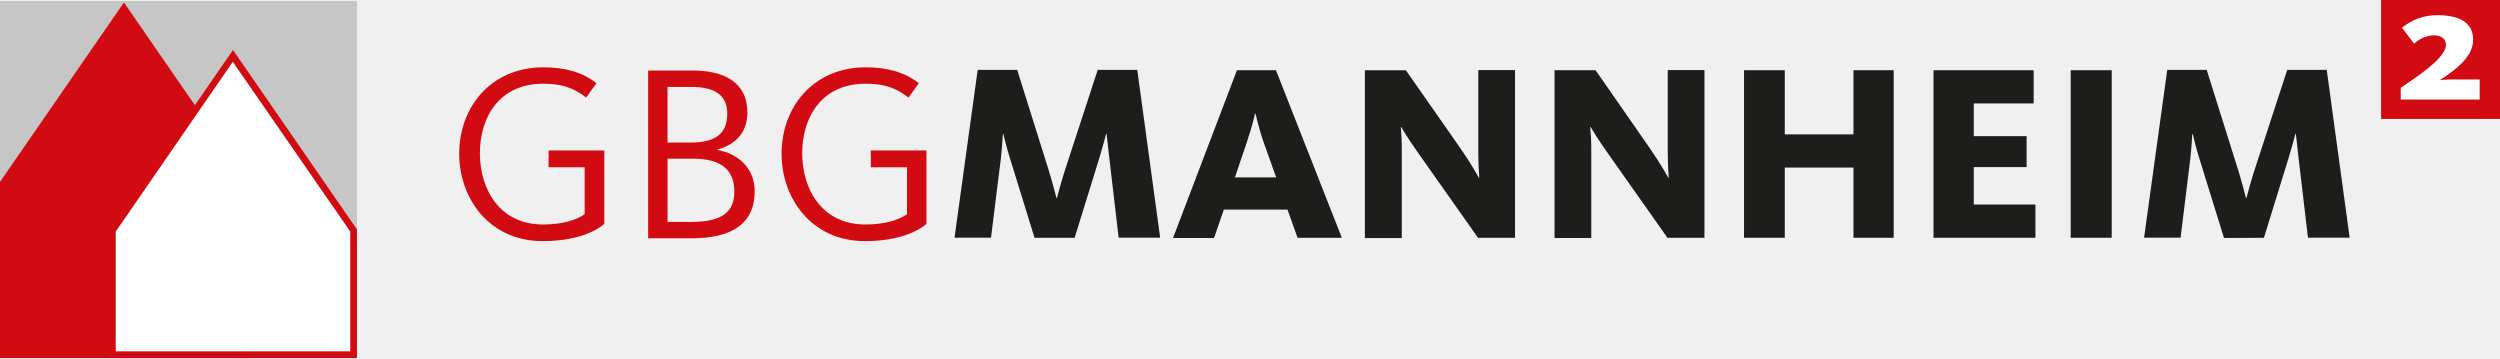
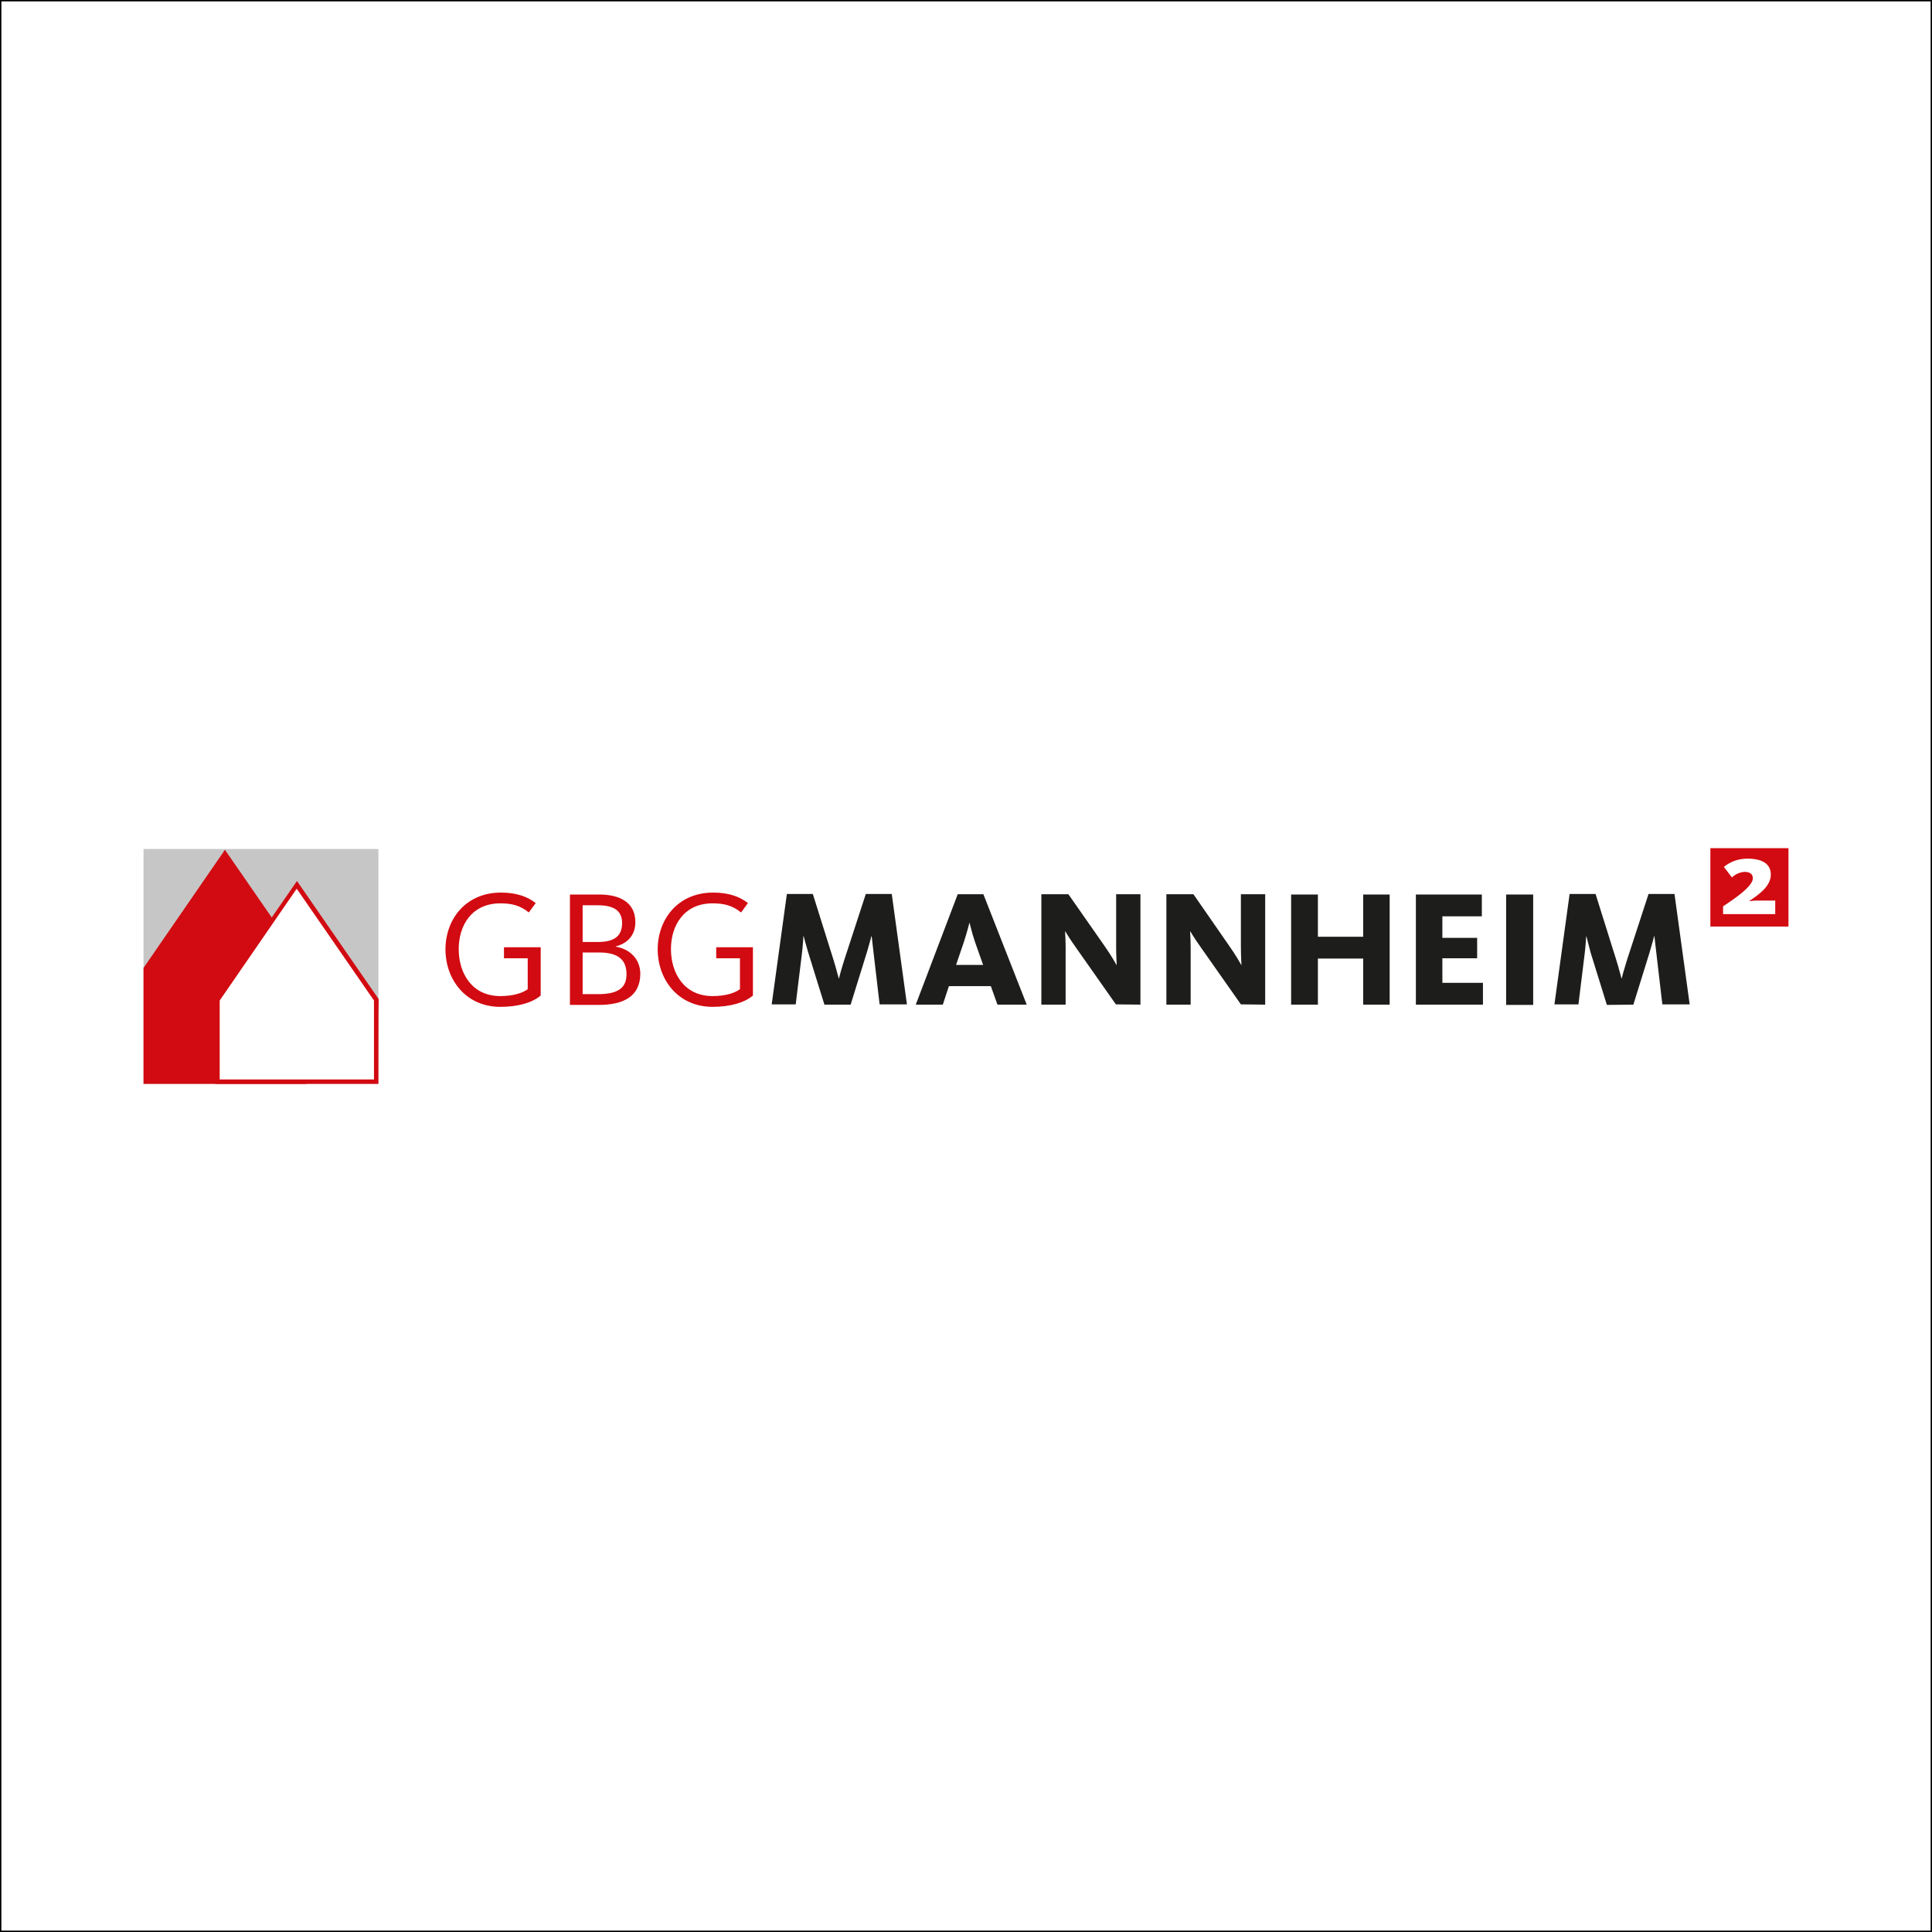
- <svg xmlns="http://www.w3.org/2000/svg" viewBox="0 0 596.08 85.36">
-   <defs>
-     <style>.cls-1{fill:#c6c6c6;}.cls-2,.cls-4{fill:#d20a11;}.cls-3{fill:#fff;}.cls-4,.cls-5{fill-rule:evenodd;}.cls-5,.cls-6{fill:#1d1d1b;}</style>
-   </defs>
+ <svg xmlns="http://www.w3.org/2000/svg" version="1.1" id="Ebene_1" x="0px" y="0px" viewBox="0 0 700 700" style="enable-background:new 0 0 700 700;" xml:space="preserve">
+   <style type="text/css">
+ 	.st0{fill:#FFFFFF;stroke:#000000;stroke-miterlimit:10;}
+ 	.st1{fill:#C6C6C6;}
+ 	.st2{fill:#D20A11;}
+ 	.st3{fill:#FFFFFF;}
+ 	.st4{fill-rule:evenodd;clip-rule:evenodd;fill:#D20A11;}
+ 	.st5{fill-rule:evenodd;clip-rule:evenodd;fill:#1D1D1B;}
+ 	.st6{fill:#1D1D1B;}
+ </style>
+   <rect y="0" class="st0" width="700" height="700" />
  <g id="Grafik">
    <g id="Bildmarke">
-       <rect class="cls-1" x="0.8" y="1.05" width="83.52" height="83.52" />
-       <path class="cls-1" d="M197.88,127.88H112.77V42.76h85.11v85.12Zm-83.51-1.6h81.91V44.36H114.37v81.92Z" transform="translate(-112.77 -42.51)" />
-       <polyline class="cls-2" points="58.3 84.56 58.3 43.63 29.55 2 0.8 43.63 0.8 84.56 58.3 84.56" />
-       <path class="cls-2" d="M171.87,127.88h-59.1v-42l29.55-42.78,29.55,42.78v42Zm-57.5-1.6h55.9V86.39l-28-40.47L114.37,86.39v39.89Z" transform="translate(-112.77 -42.51)" />
-       <polygon class="cls-3" points="26.77 84.56 26.77 54.95 55.53 13.32 84.28 54.95 84.28 84.56 26.77 84.56" />
-       <polygon class="cls-3" points="26.8 84.56 26.8 54.95 55.56 13.32 84.31 54.95 84.31 84.56 26.8 84.56" />
-       <path class="cls-2" d="M197.88,127.88H138.77V97.22l29.55-42.79,29.56,42.79v30.66Zm-57.51-1.6h55.91V97.72l-28-40.47L140.37,97.72v28.56Z" transform="translate(-112.77 -42.51)" />
+       <rect x="52.8" y="308.4" class="st1" width="83.5" height="83.5" />
+       <path class="st1" d="M137.1,392.7H52v-85.1h85.1C137.1,307.6,137.1,392.7,137.1,392.7z M53.6,391.1h81.9v-81.9H53.6V391.1z" />
+       <polyline class="st2" points="110.3,391.9 110.3,350.9 81.5,309.3 52.8,350.9 52.8,391.9 110.3,391.9   " />
+       <path class="st2" d="M111.1,392.7H52v-42l29.5-42.8l29.6,42.8V392.7z M53.6,391.1h55.9v-39.9l-28-40.5l-27.9,40.5    C53.6,351.2,53.6,391.1,53.6,391.1z" />
+       <polygon class="st3" points="78.7,391.9 78.7,362.3 107.5,320.6 136.2,362.3 136.2,391.9   " />
+       <polygon class="st3" points="78.8,391.9 78.8,362.3 107.5,320.6 136.3,362.3 136.3,391.9   " />
+       <path class="st2" d="M137.1,392.7H78V362l29.6-42.8l29.6,42.8C137.1,362,137.1,392.7,137.1,392.7z M79.6,391.1h55.9v-28.6    l-28-40.5l-27.9,40.5L79.6,391.1L79.6,391.1z" />
    </g>
-     <rect class="cls-3" x="568.67" y="1.09" width="25.86" height="24.78" />
+     <rect x="620.6" y="308.4" class="st3" width="25.9" height="24.8" />
    <g id="Zwei">
-       <path class="cls-4" d="M704,66.25v-4.8h-6.8c-1,0-2.63.16-2.68.16,3.84-2.52,7.92-5.52,7.92-9.64s-3.36-5.84-8.48-5.84a12.9,12.9,0,0,0-8.47,3l2.88,3.8a7.34,7.34,0,0,1,4.6-2c1.87,0,3,.8,3,2.32,0,3-6.75,7.48-10.79,10.2v2.8ZM680.5,42.51h28.35V70.86H680.5Z" transform="translate(-112.77 -42.51)" />
+       <path class="st4" d="M643.2,331.1v-4.8h-6.8c-1,0-2.6,0.2-2.7,0.2c3.8-2.5,7.9-5.5,7.9-9.6s-3.4-5.8-8.5-5.8c-3.1,0-6.1,1-8.5,3    l2.9,3.8c1.3-1.2,2.9-1.9,4.6-2c1.9,0,3,0.8,3,2.3c0,3-6.8,7.5-10.8,10.2v2.8H643.2z M619.7,307.3H648v28.4h-28.3V307.3z" />
    </g>
    <g id="Mannheim">
-       <path class="cls-5" d="M369,99.21l5.88-19c.84-2.76,1.56-5.52,1.61-5.76h.13c.06.24.29,2.94.66,5.88l2.21,18.84h9.9l-5.46-40H374.5l-7.8,23.88c-.9,2.76-1.86,6.42-1.92,6.66h-.12c-.06-.24-1-3.9-1.86-6.66l-7.5-23.88h-9.42l-5.52,40h8.7l2.34-18.78c.3-2.64.48-5.82.48-5.94H352c0,.12.78,3.24,1.56,5.76l5.88,19Z" transform="translate(-112.77 -42.51)" />
-       <path class="cls-5" d="M404.57,92.49h15.18l2.4,6.72h10.56L417,59.25h-9.3l-15.24,40h9.78Zm12.48-7.68h-9.84L410,76.59c1.14-3.36,2-6.78,2-7h.12c.06.18.78,3.54,2,7Z" transform="translate(-112.77 -42.51)" />
-       <path class="cls-5" d="M474,99.21v-40h-8.76V78.33c0,3.12.18,6,.24,6.54h-.12c-.24-.42-1.8-3.3-4.38-7l-13-18.6h-9.78v40H447V78.39a54.8,54.8,0,0,0-.24-5.58h.12c.12.24,1.56,2.7,4.08,6.24l14.22,20.16Z" transform="translate(-112.77 -42.51)" />
-       <path class="cls-5" d="M519.17,99.21v-40h-8.76V78.33c0,3.12.18,6,.24,6.54h-.12c-.24-.42-1.8-3.3-4.38-7L493.2,59.25h-9.78v40h8.76V78.39a54.8,54.8,0,0,0-.24-5.58h.11c.13.24,1.57,2.7,4.08,6.24l14.22,20.16Z" transform="translate(-112.77 -42.51)" />
-       <polygon class="cls-5" points="451.52 56.69 451.52 16.74 441.93 16.74 441.93 32.04 425.55 32.04 425.55 16.74 415.83 16.74 415.83 56.69 425.55 56.69 425.55 39.95 441.93 39.95 441.93 56.69 451.52 56.69" />
-       <polygon class="cls-5" points="485.31 56.69 485.31 48.77 470.61 48.77 470.61 39.84 483.21 39.84 483.21 32.46 470.61 32.46 470.61 24.66 484.89 24.66 484.89 16.74 461.01 16.74 461.01 56.69 485.31 56.69" />
-       <rect class="cls-6" x="493.72" y="16.74" width="9.78" height="39.95" />
-       <path class="cls-5" d="M652.56,99.21l5.88-19c.84-2.76,1.56-5.52,1.62-5.76h.12c.06.24.3,2.94.66,5.88l2.22,18.84H673l-5.46-40h-9.42l-7.8,23.88c-.9,2.76-1.86,6.42-1.92,6.66h-.12c-.06-.24-1-3.9-1.86-6.66l-7.5-23.88h-9.41l-5.52,40h8.7L635,80.43c.3-2.64.47-5.82.47-5.94h.13c0,.12.78,3.24,1.55,5.76l5.89,19Z" transform="translate(-112.77 -42.51)" />
+       <path class="st5" d="M308.2,364l5.9-19c0.8-2.8,1.6-5.5,1.6-5.8h0.1c0.1,0.2,0.3,2.9,0.7,5.9l2.2,18.8h9.9l-5.5-40h-9.4l-7.8,23.9    c-0.9,2.8-1.9,6.4-1.9,6.7h-0.1c-0.1-0.2-1-3.9-1.9-6.7l-7.5-23.9h-9.4l-5.5,40h8.7l2.3-18.8c0.3-2.6,0.5-5.8,0.5-5.9h0.1    c0,0.1,0.8,3.2,1.6,5.8l5.9,19L308.2,364z" />
+       <path class="st5" d="M343.8,357.3h15.2l2.4,6.7h10.6l-15.7-40h-9.3l-15.2,40h9.8L343.8,357.3z M356.2,349.6h-9.8l2.8-8.2    c1.1-3.4,2-6.8,2-7h0.1c0.1,0.2,0.8,3.5,2,7L356.2,349.6z" />
+       <path class="st5" d="M413.2,364v-40h-8.8v19.1c0,3.1,0.2,6,0.2,6.5h-0.1c-0.2-0.4-1.8-3.3-4.4-7l-13-18.6h-9.8v40h8.8v-20.9    c0-1.9-0.1-3.7-0.2-5.6h0.1c0.1,0.2,1.6,2.7,4.1,6.2l14.2,20.2L413.2,364z" />
+       <path class="st5" d="M458.4,364v-40h-8.8v19.1c0,3.1,0.2,6,0.2,6.5h-0.1c-0.2-0.4-1.8-3.3-4.4-7l-12.9-18.6h-9.8v40h8.8v-20.9    c0-1.9-0.1-3.7-0.2-5.6h0.1c0.1,0.2,1.6,2.7,4.1,6.2l14.2,20.2L458.4,364z" />
+       <polygon class="st5" points="503.5,364 503.5,324.1 493.9,324.1 493.9,339.4 477.5,339.4 477.5,324.1 467.8,324.1 467.8,364     477.5,364 477.5,347.3 493.9,347.3 493.9,364   " />
+       <polygon class="st5" points="537.3,364 537.3,356.1 522.6,356.1 522.6,347.2 535.2,347.2 535.2,339.8 522.6,339.8 522.6,332     536.9,332 536.9,324.1 513,324.1 513,364   " />
+       <rect x="545.7" y="324.1" class="st6" width="9.8" height="40" />
+       <path class="st5" d="M591.8,364l5.9-19c0.8-2.8,1.6-5.5,1.6-5.8h0.1c0.1,0.2,0.3,2.9,0.7,5.9l2.2,18.8h9.9l-5.5-40h-9.4l-7.8,23.9    c-0.9,2.8-1.9,6.4-1.9,6.7h-0.1c-0.1-0.2-1-3.9-1.9-6.7l-7.5-23.9h-9.4l-5.5,40h8.7l2.3-18.7c0.3-2.6,0.5-5.8,0.5-5.9h0.1    c0,0.1,0.8,3.2,1.5,5.8l5.9,19L591.8,364z" />
    </g>
-     <path class="cls-2" d="M242.14,100c-12.67,0-19.88-10.15-19.88-20.84,0-10.87,7.33-20.6,20.12-20.6,5.29,0,9.37,1.26,12.61,3.79l-2.46,3.42c-3.12-2.46-6.06-3.3-10.27-3.3-10.45,0-15.07,8-15.07,16.57s4.68,17,15.07,17c4.39,0,7.87-1,9.91-2.46V82.39h-8.59v-4h13.28V95.9C253.85,98.42,248.69,100,242.14,100Z" transform="translate(-112.77 -42.51)" />
-     <path class="cls-2" d="M277.7,99.32H267.31v-40h10.57c7.44,0,13.09,2.77,13.09,10,0,4.69-2.76,7.69-7.15,8.83v.12c4.93.84,8.89,4.33,8.89,9.85C292.71,96.26,286.65,99.32,277.7,99.32Zm-.18-36.09h-5.59V76.5h5.47c6.12,0,8.77-2.22,8.77-6.91C286.17,65.15,283.16,63.23,277.52,63.23Zm.42,17.11h-6V95.42h5.65c7.08,0,10.27-2.16,10.27-7.21C287.85,83.41,285.26,80.34,277.94,80.34Z" transform="translate(-112.77 -42.51)" />
-     <path class="cls-2" d="M319,100c-12.67,0-19.88-10.15-19.88-20.84,0-10.87,7.33-20.6,20.12-20.6,5.28,0,9.37,1.26,12.61,3.79l-2.46,3.42c-3.13-2.46-6.07-3.3-10.27-3.3-10.45,0-15.08,8-15.08,16.57s4.69,17,15.08,17c4.38,0,7.87-1,9.91-2.46V82.39H320.4v-4h13.27V95.9C330.67,98.42,325.5,100,319,100Z" transform="translate(-112.77 -42.51)" />
+     <path class="st2" d="M181.3,364.8c-12.7,0-19.9-10.1-19.9-20.8c0-10.9,7.3-20.6,20.1-20.6c5.3,0,9.4,1.3,12.6,3.8l-2.5,3.4   c-3.1-2.5-6.1-3.3-10.3-3.3c-10.4,0-15.1,8-15.1,16.6s4.7,17,15.1,17c4.4,0,7.9-1,9.9-2.5v-11.2h-8.6v-4h13.3v17.5   C193,363.2,187.9,364.8,181.3,364.8z" />
+     <path class="st2" d="M216.9,364.1h-10.4v-40h10.6c7.4,0,13.1,2.8,13.1,10c0,4.7-2.8,7.7-7.1,8.8v0.1c4.9,0.8,8.9,4.3,8.9,9.9   C231.9,361.1,225.8,364.1,216.9,364.1z M216.7,328h-5.6v13.3h5.5c6.1,0,8.8-2.2,8.8-6.9C225.4,330,222.4,328,216.7,328L216.7,328z    M217.1,345.1h-6v15.1h5.6c7.1,0,10.3-2.2,10.3-7.2C227,348.2,224.5,345.1,217.1,345.1L217.1,345.1z" />
+     <path class="st2" d="M258.2,364.8c-12.7,0-19.9-10.1-19.9-20.8c0-10.9,7.3-20.6,20.1-20.6c5.3,0,9.4,1.3,12.6,3.8l-2.5,3.4   c-3.1-2.5-6.1-3.3-10.3-3.3c-10.4,0-15.1,8-15.1,16.6s4.7,17,15.1,17c4.4,0,7.9-1,9.9-2.5v-11.2h-8.6v-4h13.3v17.5   C269.9,363.2,264.7,364.8,258.2,364.8z" />
  </g>
</svg>
